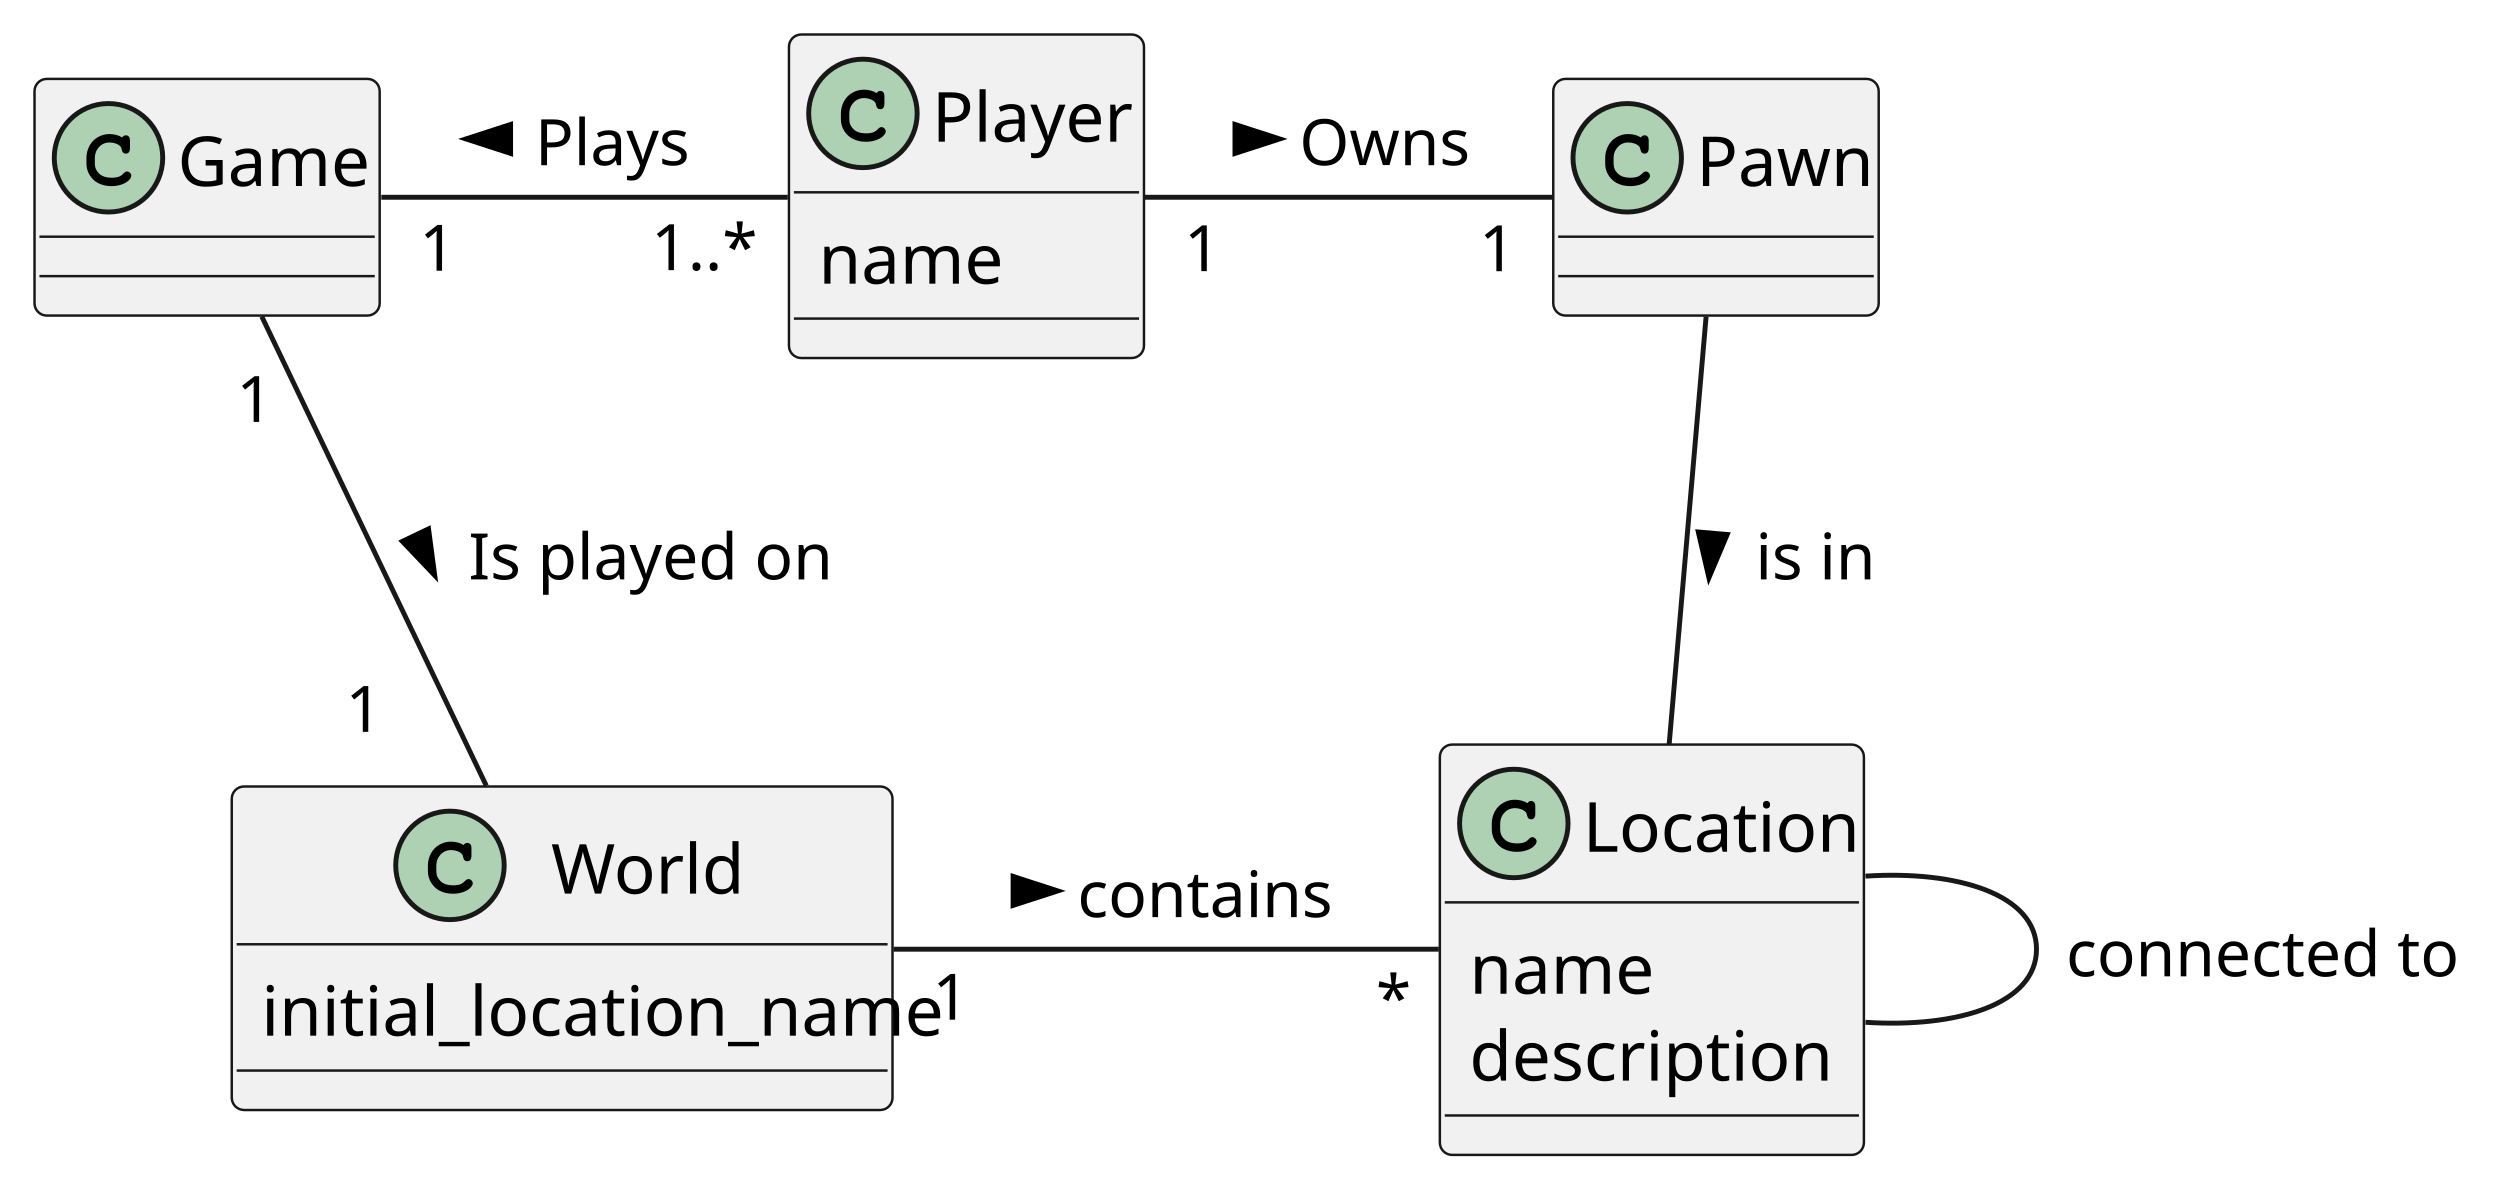
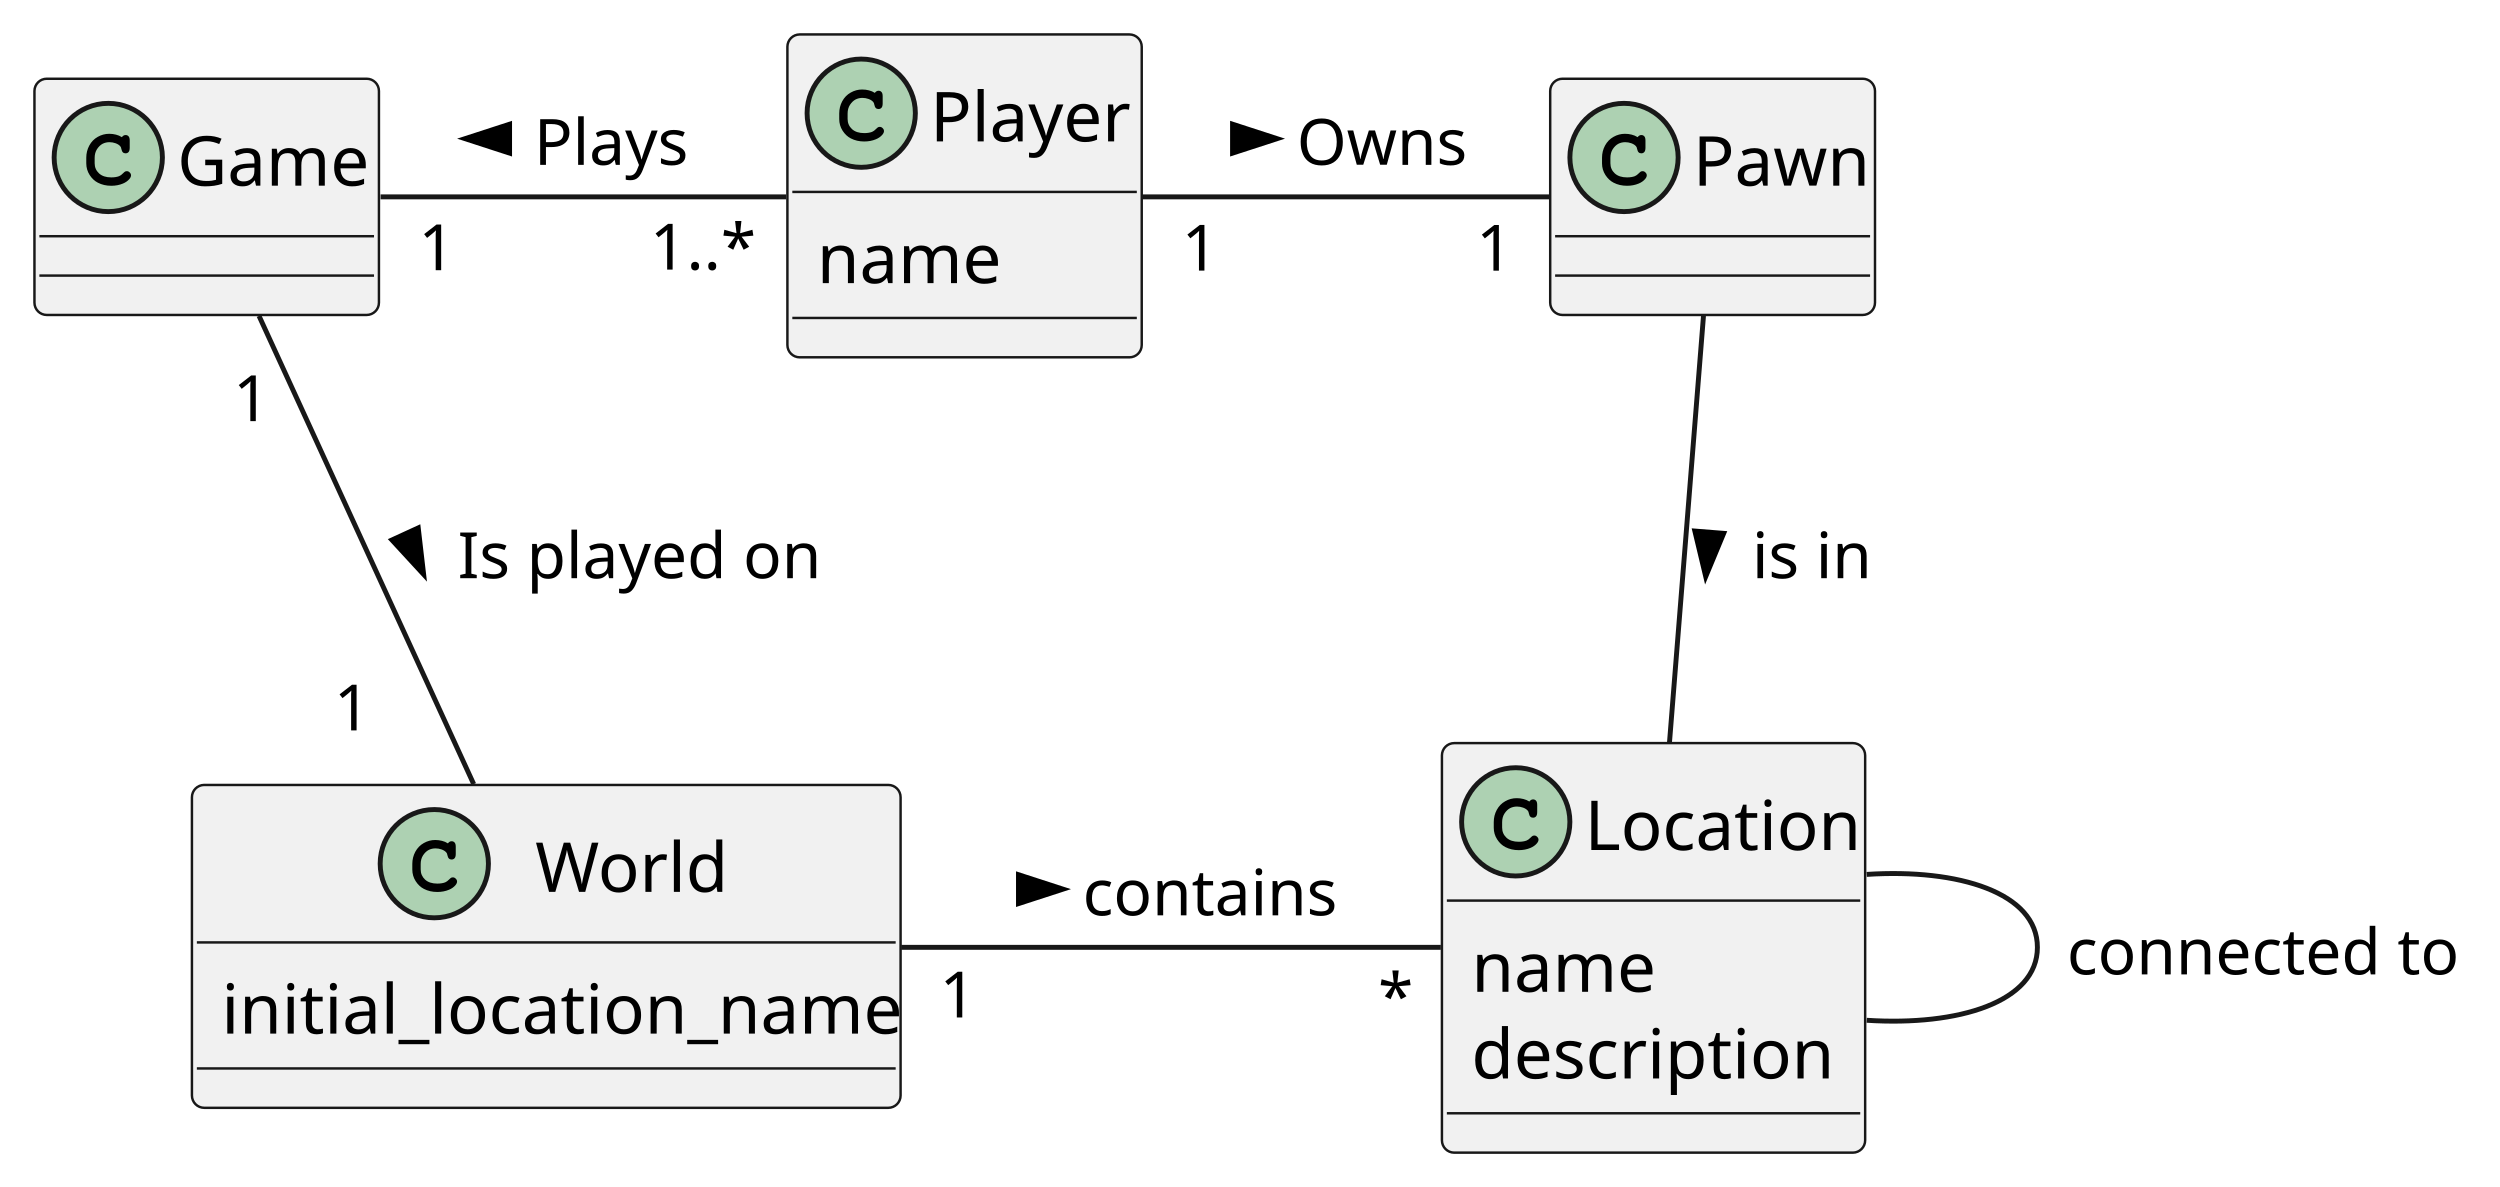
- <svg xmlns="http://www.w3.org/2000/svg" contentStyleType="text/css" height="241px" preserveAspectRatio="none" style="width:507px;height:241px;background:#FFFFFF;" version="1.1" viewBox="0 0 507 241" width="507px" zoomAndPan="magnify">
+ <svg xmlns="http://www.w3.org/2000/svg" contentStyleType="text/css" height="241px" preserveAspectRatio="none" style="width:508px;height:241px;background:#FFFFFF;" version="1.1" viewBox="0 0 508 241" width="508px" zoomAndPan="magnify">
  <defs />
  <g>
    <g id="elem_Game">
      <rect codeLine="1" fill="#F1F1F1" height="48" id="Game" rx="2.5" ry="2.5" style="stroke:#181818;stroke-width:0.5;" width="70" x="7" y="16" />
      <ellipse cx="22" cy="32" fill="#ADD1B2" rx="11" ry="11" style="stroke:#181818;stroke-width:1.0;" />
      <path d="M24.766,27.875 Q24.922,27.656 25.109,27.547 Q25.297,27.438 25.516,27.438 Q25.891,27.438 26.125,27.703 Q26.359,27.953 26.359,28.562 L26.359,30.016 Q26.359,30.625 26.125,30.891 Q25.891,31.156 25.516,31.156 Q25.172,31.156 24.969,30.953 Q24.766,30.766 24.656,30.25 Q24.609,29.891 24.422,29.703 Q24.094,29.328 23.484,29.109 Q22.875,28.891 22.25,28.891 Q21.484,28.891 20.844,29.219 Q20.219,29.547 19.719,30.297 Q19.234,31.047 19.234,32.078 L19.234,33.172 Q19.234,34.406 20.125,35.234 Q21.016,36.047 22.609,36.047 Q23.547,36.047 24.203,35.797 Q24.594,35.641 25.016,35.203 Q25.281,34.938 25.422,34.859 Q25.578,34.781 25.781,34.781 Q26.109,34.781 26.359,35.047 Q26.625,35.297 26.625,35.641 Q26.625,35.984 26.281,36.391 Q25.781,36.969 24.984,37.297 Q23.906,37.75 22.609,37.75 Q21.094,37.75 19.891,37.125 Q18.906,36.625 18.219,35.562 Q17.531,34.484 17.531,33.203 L17.531,32.047 Q17.531,30.719 18.141,29.578 Q18.766,28.422 19.859,27.812 Q20.953,27.188 22.188,27.188 Q22.922,27.188 23.562,27.359 Q24.219,27.516 24.766,27.875 Z " fill="#000000" />
      <text fill="#000000" font-family="sans-serif" font-size="14" lengthAdjust="spacing" textLength="38" x="36" y="37.728">Game</text>
      <line style="stroke:#181818;stroke-width:0.5;" x1="8" x2="76" y1="48" y2="48" />
      <line style="stroke:#181818;stroke-width:0.5;" x1="8" x2="76" y1="56" y2="56" />
    </g>
    <g id="elem_Player">
      <rect codeLine="2" fill="#F1F1F1" height="65.609" id="Player" rx="2.5" ry="2.5" style="stroke:#181818;stroke-width:0.5;" width="72" x="160" y="7" />
      <ellipse cx="175" cy="23" fill="#ADD1B2" rx="11" ry="11" style="stroke:#181818;stroke-width:1.0;" />
      <path d="M177.766,18.875 Q177.922,18.656 178.109,18.547 Q178.297,18.438 178.516,18.438 Q178.891,18.438 179.125,18.703 Q179.359,18.953 179.359,19.562 L179.359,21.016 Q179.359,21.625 179.125,21.891 Q178.891,22.156 178.516,22.156 Q178.172,22.156 177.969,21.953 Q177.766,21.766 177.656,21.25 Q177.609,20.891 177.422,20.703 Q177.094,20.328 176.484,20.109 Q175.875,19.891 175.25,19.891 Q174.484,19.891 173.844,20.219 Q173.219,20.547 172.719,21.297 Q172.234,22.047 172.234,23.078 L172.234,24.172 Q172.234,25.406 173.125,26.234 Q174.016,27.047 175.609,27.047 Q176.547,27.047 177.203,26.797 Q177.594,26.641 178.016,26.203 Q178.281,25.938 178.422,25.859 Q178.578,25.781 178.781,25.781 Q179.109,25.781 179.359,26.047 Q179.625,26.297 179.625,26.641 Q179.625,26.984 179.281,27.391 Q178.781,27.969 177.984,28.297 Q176.906,28.75 175.609,28.75 Q174.094,28.75 172.891,28.125 Q171.906,27.625 171.219,26.562 Q170.531,25.484 170.531,24.203 L170.531,23.047 Q170.531,21.719 171.141,20.578 Q171.766,19.422 172.859,18.812 Q173.953,18.188 175.188,18.188 Q175.922,18.188 176.562,18.359 Q177.219,18.516 177.766,18.875 Z " fill="#000000" />
      <text fill="#000000" font-family="sans-serif" font-size="14" lengthAdjust="spacing" textLength="40" x="189" y="28.729">Player</text>
      <line style="stroke:#181818;stroke-width:0.5;" x1="161" x2="231" y1="39" y2="39" />
      <text fill="#000000" font-family="sans-serif" font-size="14" lengthAdjust="spacing" textLength="35" x="166" y="57.533">name</text>
      <line style="stroke:#181818;stroke-width:0.5;" x1="161" x2="231" y1="64.609" y2="64.609" />
    </g>
    <g id="elem_Pawn">
      <rect codeLine="5" fill="#F1F1F1" height="48" id="Pawn" rx="2.5" ry="2.5" style="stroke:#181818;stroke-width:0.5;" width="66" x="315" y="16" />
      <ellipse cx="330" cy="32" fill="#ADD1B2" rx="11" ry="11" style="stroke:#181818;stroke-width:1.0;" />
      <path d="M332.766,27.875 Q332.922,27.656 333.109,27.547 Q333.297,27.438 333.516,27.438 Q333.891,27.438 334.125,27.703 Q334.359,27.953 334.359,28.562 L334.359,30.016 Q334.359,30.625 334.125,30.891 Q333.891,31.156 333.516,31.156 Q333.172,31.156 332.969,30.953 Q332.766,30.766 332.656,30.25 Q332.609,29.891 332.422,29.703 Q332.094,29.328 331.484,29.109 Q330.875,28.891 330.25,28.891 Q329.484,28.891 328.844,29.219 Q328.219,29.547 327.719,30.297 Q327.234,31.047 327.234,32.078 L327.234,33.172 Q327.234,34.406 328.125,35.234 Q329.016,36.047 330.609,36.047 Q331.547,36.047 332.203,35.797 Q332.594,35.641 333.016,35.203 Q333.281,34.938 333.422,34.859 Q333.578,34.781 333.781,34.781 Q334.109,34.781 334.359,35.047 Q334.625,35.297 334.625,35.641 Q334.625,35.984 334.281,36.391 Q333.781,36.969 332.984,37.297 Q331.906,37.75 330.609,37.75 Q329.094,37.75 327.891,37.125 Q326.906,36.625 326.219,35.562 Q325.531,34.484 325.531,33.203 L325.531,32.047 Q325.531,30.719 326.141,29.578 Q326.766,28.422 327.859,27.812 Q328.953,27.188 330.188,27.188 Q330.922,27.188 331.562,27.359 Q332.219,27.516 332.766,27.875 Z " fill="#000000" />
      <text fill="#000000" font-family="sans-serif" font-size="14" lengthAdjust="spacing" textLength="34" x="344" y="37.728">Pawn</text>
      <line style="stroke:#181818;stroke-width:0.5;" x1="316" x2="380" y1="48" y2="48" />
      <line style="stroke:#181818;stroke-width:0.5;" x1="316" x2="380" y1="56" y2="56" />
    </g>
    <g id="elem_World">
-       <rect codeLine="6" fill="#F1F1F1" height="65.609" id="World" rx="2.5" ry="2.5" style="stroke:#181818;stroke-width:0.5;" width="134" x="47" y="159.5" />
-       <ellipse cx="91.25" cy="175.5" fill="#ADD1B2" rx="11" ry="11" style="stroke:#181818;stroke-width:1.0;" />
-       <path d="M94.016,171.375 Q94.172,171.156 94.359,171.047 Q94.547,170.938 94.766,170.938 Q95.141,170.938 95.375,171.203 Q95.609,171.453 95.609,172.062 L95.609,173.516 Q95.609,174.125 95.375,174.391 Q95.141,174.656 94.766,174.656 Q94.422,174.656 94.219,174.453 Q94.016,174.266 93.906,173.75 Q93.859,173.391 93.672,173.203 Q93.344,172.828 92.734,172.609 Q92.125,172.391 91.5,172.391 Q90.734,172.391 90.094,172.719 Q89.469,173.047 88.969,173.797 Q88.484,174.547 88.484,175.578 L88.484,176.672 Q88.484,177.906 89.375,178.734 Q90.266,179.547 91.859,179.547 Q92.797,179.547 93.453,179.297 Q93.844,179.141 94.266,178.703 Q94.531,178.438 94.672,178.359 Q94.828,178.281 95.031,178.281 Q95.359,178.281 95.609,178.547 Q95.875,178.797 95.875,179.141 Q95.875,179.484 95.531,179.891 Q95.031,180.469 94.234,180.797 Q93.156,181.25 91.859,181.25 Q90.344,181.25 89.141,180.625 Q88.156,180.125 87.469,179.062 Q86.781,177.984 86.781,176.703 L86.781,175.547 Q86.781,174.219 87.391,173.078 Q88.016,171.922 89.109,171.312 Q90.203,170.688 91.438,170.688 Q92.172,170.688 92.812,170.859 Q93.469,171.016 94.016,171.375 Z " fill="#000000" />
-       <text fill="#000000" font-family="sans-serif" font-size="14" lengthAdjust="spacing" textLength="37" x="111.75" y="181.228">World</text>
-       <line style="stroke:#181818;stroke-width:0.5;" x1="48" x2="180" y1="191.5" y2="191.5" />
-       <text fill="#000000" font-family="sans-serif" font-size="14" lengthAdjust="spacing" textLength="122" x="53" y="210.033">initial_location_name</text>
-       <line style="stroke:#181818;stroke-width:0.5;" x1="48" x2="180" y1="217.109" y2="217.109" />
+       <rect codeLine="6" fill="#F1F1F1" height="65.609" id="World" rx="2.5" ry="2.5" style="stroke:#181818;stroke-width:0.5;" width="144" x="39" y="159.5" />
+       <ellipse cx="88.25" cy="175.5" fill="#ADD1B2" rx="11" ry="11" style="stroke:#181818;stroke-width:1.0;" />
+       <path d="M91.016,171.375 Q91.172,171.156 91.359,171.047 Q91.547,170.938 91.766,170.938 Q92.141,170.938 92.375,171.203 Q92.609,171.453 92.609,172.062 L92.609,173.516 Q92.609,174.125 92.375,174.391 Q92.141,174.656 91.766,174.656 Q91.422,174.656 91.219,174.453 Q91.016,174.266 90.906,173.75 Q90.859,173.391 90.672,173.203 Q90.344,172.828 89.734,172.609 Q89.125,172.391 88.5,172.391 Q87.734,172.391 87.094,172.719 Q86.469,173.047 85.969,173.797 Q85.484,174.547 85.484,175.578 L85.484,176.672 Q85.484,177.906 86.375,178.734 Q87.266,179.547 88.859,179.547 Q89.797,179.547 90.453,179.297 Q90.844,179.141 91.266,178.703 Q91.531,178.438 91.672,178.359 Q91.828,178.281 92.031,178.281 Q92.359,178.281 92.609,178.547 Q92.875,178.797 92.875,179.141 Q92.875,179.484 92.531,179.891 Q92.031,180.469 91.234,180.797 Q90.156,181.25 88.859,181.25 Q87.344,181.25 86.141,180.625 Q85.156,180.125 84.469,179.062 Q83.781,177.984 83.781,176.703 L83.781,175.547 Q83.781,174.219 84.391,173.078 Q85.016,171.922 86.109,171.312 Q87.203,170.688 88.438,170.688 Q89.172,170.688 89.812,170.859 Q90.469,171.016 91.016,171.375 Z " fill="#000000" />
+       <text fill="#000000" font-family="sans-serif" font-size="14" lengthAdjust="spacing" textLength="37" x="108.75" y="181.228">World</text>
+       <line style="stroke:#181818;stroke-width:0.5;" x1="40" x2="182" y1="191.5" y2="191.5" />
+       <text fill="#000000" font-family="sans-serif" font-size="14" lengthAdjust="spacing" textLength="132" x="45" y="210.033">initial_location_name</text>
+       <line style="stroke:#181818;stroke-width:0.5;" x1="40" x2="182" y1="217.109" y2="217.109" />
    </g>
    <g id="elem_Location">
-       <rect codeLine="9" fill="#F1F1F1" height="83.219" id="Location" rx="2.5" ry="2.5" style="stroke:#181818;stroke-width:0.5;" width="86" x="292" y="151" />
-       <ellipse cx="307" cy="167" fill="#ADD1B2" rx="11" ry="11" style="stroke:#181818;stroke-width:1.0;" />
-       <path d="M309.766,162.875 Q309.922,162.656 310.109,162.547 Q310.297,162.438 310.516,162.438 Q310.891,162.438 311.125,162.703 Q311.359,162.953 311.359,163.562 L311.359,165.016 Q311.359,165.625 311.125,165.891 Q310.891,166.156 310.516,166.156 Q310.172,166.156 309.969,165.953 Q309.766,165.766 309.656,165.25 Q309.609,164.891 309.422,164.703 Q309.094,164.328 308.484,164.109 Q307.875,163.891 307.25,163.891 Q306.484,163.891 305.844,164.219 Q305.219,164.547 304.719,165.297 Q304.234,166.047 304.234,167.078 L304.234,168.172 Q304.234,169.406 305.125,170.234 Q306.016,171.047 307.609,171.047 Q308.547,171.047 309.203,170.797 Q309.594,170.641 310.016,170.203 Q310.281,169.938 310.422,169.859 Q310.578,169.781 310.781,169.781 Q311.109,169.781 311.359,170.047 Q311.625,170.297 311.625,170.641 Q311.625,170.984 311.281,171.391 Q310.781,171.969 309.984,172.297 Q308.906,172.75 307.609,172.75 Q306.094,172.75 304.891,172.125 Q303.906,171.625 303.219,170.562 Q302.531,169.484 302.531,168.203 L302.531,167.047 Q302.531,165.719 303.141,164.578 Q303.766,163.422 304.859,162.812 Q305.953,162.188 307.188,162.188 Q307.922,162.188 308.562,162.359 Q309.219,162.516 309.766,162.875 Z " fill="#000000" />
-       <text fill="#000000" font-family="sans-serif" font-size="14" lengthAdjust="spacing" textLength="54" x="321" y="172.728">Location</text>
-       <line style="stroke:#181818;stroke-width:0.5;" x1="293" x2="377" y1="183" y2="183" />
-       <text fill="#000000" font-family="sans-serif" font-size="14" lengthAdjust="spacing" textLength="35" x="298" y="201.533">name</text>
-       <text fill="#000000" font-family="sans-serif" font-size="14" lengthAdjust="spacing" textLength="69" x="298" y="219.143">description</text>
-       <line style="stroke:#181818;stroke-width:0.5;" x1="293" x2="377" y1="226.219" y2="226.219" />
+       <rect codeLine="9" fill="#F1F1F1" height="83.219" id="Location" rx="2.5" ry="2.5" style="stroke:#181818;stroke-width:0.5;" width="86" x="293" y="151" />
+       <ellipse cx="308" cy="167" fill="#ADD1B2" rx="11" ry="11" style="stroke:#181818;stroke-width:1.0;" />
+       <path d="M310.766,162.875 Q310.922,162.656 311.109,162.547 Q311.297,162.438 311.516,162.438 Q311.891,162.438 312.125,162.703 Q312.359,162.953 312.359,163.562 L312.359,165.016 Q312.359,165.625 312.125,165.891 Q311.891,166.156 311.516,166.156 Q311.172,166.156 310.969,165.953 Q310.766,165.766 310.656,165.25 Q310.609,164.891 310.422,164.703 Q310.094,164.328 309.484,164.109 Q308.875,163.891 308.25,163.891 Q307.484,163.891 306.844,164.219 Q306.219,164.547 305.719,165.297 Q305.234,166.047 305.234,167.078 L305.234,168.172 Q305.234,169.406 306.125,170.234 Q307.016,171.047 308.609,171.047 Q309.547,171.047 310.203,170.797 Q310.594,170.641 311.016,170.203 Q311.281,169.938 311.422,169.859 Q311.578,169.781 311.781,169.781 Q312.109,169.781 312.359,170.047 Q312.625,170.297 312.625,170.641 Q312.625,170.984 312.281,171.391 Q311.781,171.969 310.984,172.297 Q309.906,172.75 308.609,172.75 Q307.094,172.75 305.891,172.125 Q304.906,171.625 304.219,170.562 Q303.531,169.484 303.531,168.203 L303.531,167.047 Q303.531,165.719 304.141,164.578 Q304.766,163.422 305.859,162.812 Q306.953,162.188 308.188,162.188 Q308.922,162.188 309.562,162.359 Q310.219,162.516 310.766,162.875 Z " fill="#000000" />
+       <text fill="#000000" font-family="sans-serif" font-size="14" lengthAdjust="spacing" textLength="54" x="322" y="172.728">Location</text>
+       <line style="stroke:#181818;stroke-width:0.5;" x1="294" x2="378" y1="183" y2="183" />
+       <text fill="#000000" font-family="sans-serif" font-size="14" lengthAdjust="spacing" textLength="35" x="299" y="201.533">name</text>
+       <text fill="#000000" font-family="sans-serif" font-size="14" lengthAdjust="spacing" textLength="69" x="299" y="219.143">description</text>
+       <line style="stroke:#181818;stroke-width:0.5;" x1="294" x2="378" y1="226.219" y2="226.219" />
    </g>
    <g id="link_Game_Player">
      <path codeLine="14" d="M77.33,40 C102.02,40 134.88,40 159.76,40 " fill="none" id="Game-Player" style="stroke:#181818;stroke-width:1.0;" />
      <polygon fill="#000000" points="94.5,28.176,103.545,31.115,103.545,25.237,94.5,28.176" style="stroke:#000000;stroke-width:1.0;" />
      <text fill="#000000" font-family="sans-serif" font-size="13" lengthAdjust="spacing" textLength="33" x="108.5" y="33.495">Plays</text>
      <text fill="#000000" font-family="sans-serif" font-size="13" lengthAdjust="spacing" textLength="7" x="85.035" y="54.9">1</text>
      <text fill="#000000" font-family="sans-serif" font-size="13" lengthAdjust="spacing" textLength="20" x="132.067" y="54.777">1..*</text>
    </g>
    <g id="link_Player_Pawn">
      <path codeLine="15" d="M232.02,40 C257.13,40 290.38,40 314.83,40 " fill="none" id="Player-Pawn" style="stroke:#181818;stroke-width:1.0;" />
      <polygon fill="#000000" points="259.5,28.176,250.455,25.237,250.455,31.115,259.5,28.176" style="stroke:#000000;stroke-width:1.0;" />
      <text fill="#000000" font-family="sans-serif" font-size="13" lengthAdjust="spacing" textLength="33" x="263.5" y="33.495">Owns</text>
      <text fill="#000000" font-family="sans-serif" font-size="13" lengthAdjust="spacing" textLength="7" x="240.128" y="54.986">1</text>
      <text fill="#000000" font-family="sans-serif" font-size="13" lengthAdjust="spacing" textLength="7" x="299.963" y="55.002">1</text>
    </g>
    <g id="link_Game_World">
-       <path codeLine="16" d="M53.09,64.19 C65.28,89.66 84.94,130.76 98.62,159.34 " fill="none" id="Game-World" style="stroke:#181818;stroke-width:1.0;" />
-       <polygon fill="#000000" points="88.158,116.686,86.905,107.258,81.603,109.796,88.158,116.686" style="stroke:#000000;stroke-width:1.0;" />
-       <text fill="#000000" font-family="sans-serif" font-size="13" lengthAdjust="spacing" textLength="70" x="95" y="117.495">Is played on</text>
-       <text fill="#000000" font-family="sans-serif" font-size="13" lengthAdjust="spacing" textLength="7" x="47.94" y="85.574">1</text>
-       <text fill="#000000" font-family="sans-serif" font-size="13" lengthAdjust="spacing" textLength="7" x="70.076" y="148.422">1</text>
+       <path codeLine="16" d="M52.63,64.19 C64.31,89.66 83.15,130.76 96.26,159.34 " fill="none" id="Game-World" style="stroke:#181818;stroke-width:1.0;" />
+       <polygon fill="#000000" points="86.084,116.721,84.985,107.274,79.642,109.724,86.084,116.721" style="stroke:#000000;stroke-width:1.0;" />
+       <text fill="#000000" font-family="sans-serif" font-size="13" lengthAdjust="spacing" textLength="70" x="93" y="117.495">Is played on</text>
+       <text fill="#000000" font-family="sans-serif" font-size="13" lengthAdjust="spacing" textLength="7" x="47.368" y="85.574">1</text>
+       <text fill="#000000" font-family="sans-serif" font-size="13" lengthAdjust="spacing" textLength="7" x="67.848" y="148.422">1</text>
    </g>
    <g id="link_World_Location">
-       <path codeLine="17" d="M181.21,192.5 C217.15,192.5 260.34,192.5 291.79,192.5 " fill="none" id="World-Location" style="stroke:#181818;stroke-width:1.0;" />
-       <polygon fill="#000000" points="214.5,180.676,205.455,177.737,205.455,183.615,214.5,180.676" style="stroke:#000000;stroke-width:1.0;" />
-       <text fill="#000000" font-family="sans-serif" font-size="13" lengthAdjust="spacing" textLength="49" x="218.5" y="185.995">contains</text>
-       <text fill="#000000" font-family="sans-serif" font-size="13" lengthAdjust="spacing" textLength="7" x="189.093" y="206.793">1</text>
-       <text fill="#000000" font-family="sans-serif" font-size="13" lengthAdjust="spacing" textLength="5" x="279.035" y="207.079">*</text>
+       <path codeLine="17" d="M183.12,192.5 C219.24,192.5 261.76,192.5 292.78,192.5 " fill="none" id="World-Location" style="stroke:#181818;stroke-width:1.0;" />
+       <polygon fill="#000000" points="216,180.676,206.955,177.737,206.955,183.615,216,180.676" style="stroke:#000000;stroke-width:1.0;" />
+       <text fill="#000000" font-family="sans-serif" font-size="13" lengthAdjust="spacing" textLength="49" x="220" y="185.995">contains</text>
+       <text fill="#000000" font-family="sans-serif" font-size="13" lengthAdjust="spacing" textLength="7" x="190.924" y="206.741">1</text>
+       <text fill="#000000" font-family="sans-serif" font-size="13" lengthAdjust="spacing" textLength="5" x="280.024" y="207.079">*</text>
    </g>
    <g id="link_Pawn_Location">
-       <path codeLine="18" d="M346,64.19 C344,87.27 340.9,123.18 338.5,150.99 " fill="none" id="Pawn-Location" style="stroke:#181818;stroke-width:1.0;" />
-       <polygon fill="#000000" points="346.57,117.157,350.276,108.399,344.42,107.893,346.57,117.157" style="stroke:#000000;stroke-width:1.0;" />
+       <path codeLine="18" d="M346.15,64.19 C344.31,87.27 341.45,123.18 339.23,150.99 " fill="none" id="Pawn-Location" style="stroke:#181818;stroke-width:1.0;" />
+       <polygon fill="#000000" points="346.603,117.16,350.251,108.377,344.392,107.91,346.603,117.16" style="stroke:#000000;stroke-width:1.0;" />
      <text fill="#000000" font-family="sans-serif" font-size="13" lengthAdjust="spacing" textLength="24" x="356" y="117.495">is in</text>
    </g>
    <g id="link_Location_Location">
-       <path codeLine="19" d="M378.31,177.68 C397,176.47 413,181.41 413,192.5 C413,203.59 397,208.53 378.31,207.32 " fill="none" id="Location-Location" style="stroke:#181818;stroke-width:1.0;" />
-       <text fill="#000000" font-family="sans-serif" font-size="13" lengthAdjust="spacing" textLength="75" x="419" y="197.995">connected to</text>
+       <path codeLine="19" d="M379.31,177.68 C398,176.47 414,181.41 414,192.5 C414,203.59 398,208.53 379.31,207.32 " fill="none" id="Location-Location" style="stroke:#181818;stroke-width:1.0;" />
+       <text fill="#000000" font-family="sans-serif" font-size="13" lengthAdjust="spacing" textLength="75" x="420" y="197.995">connected to</text>
    </g>
  </g>
</svg>
